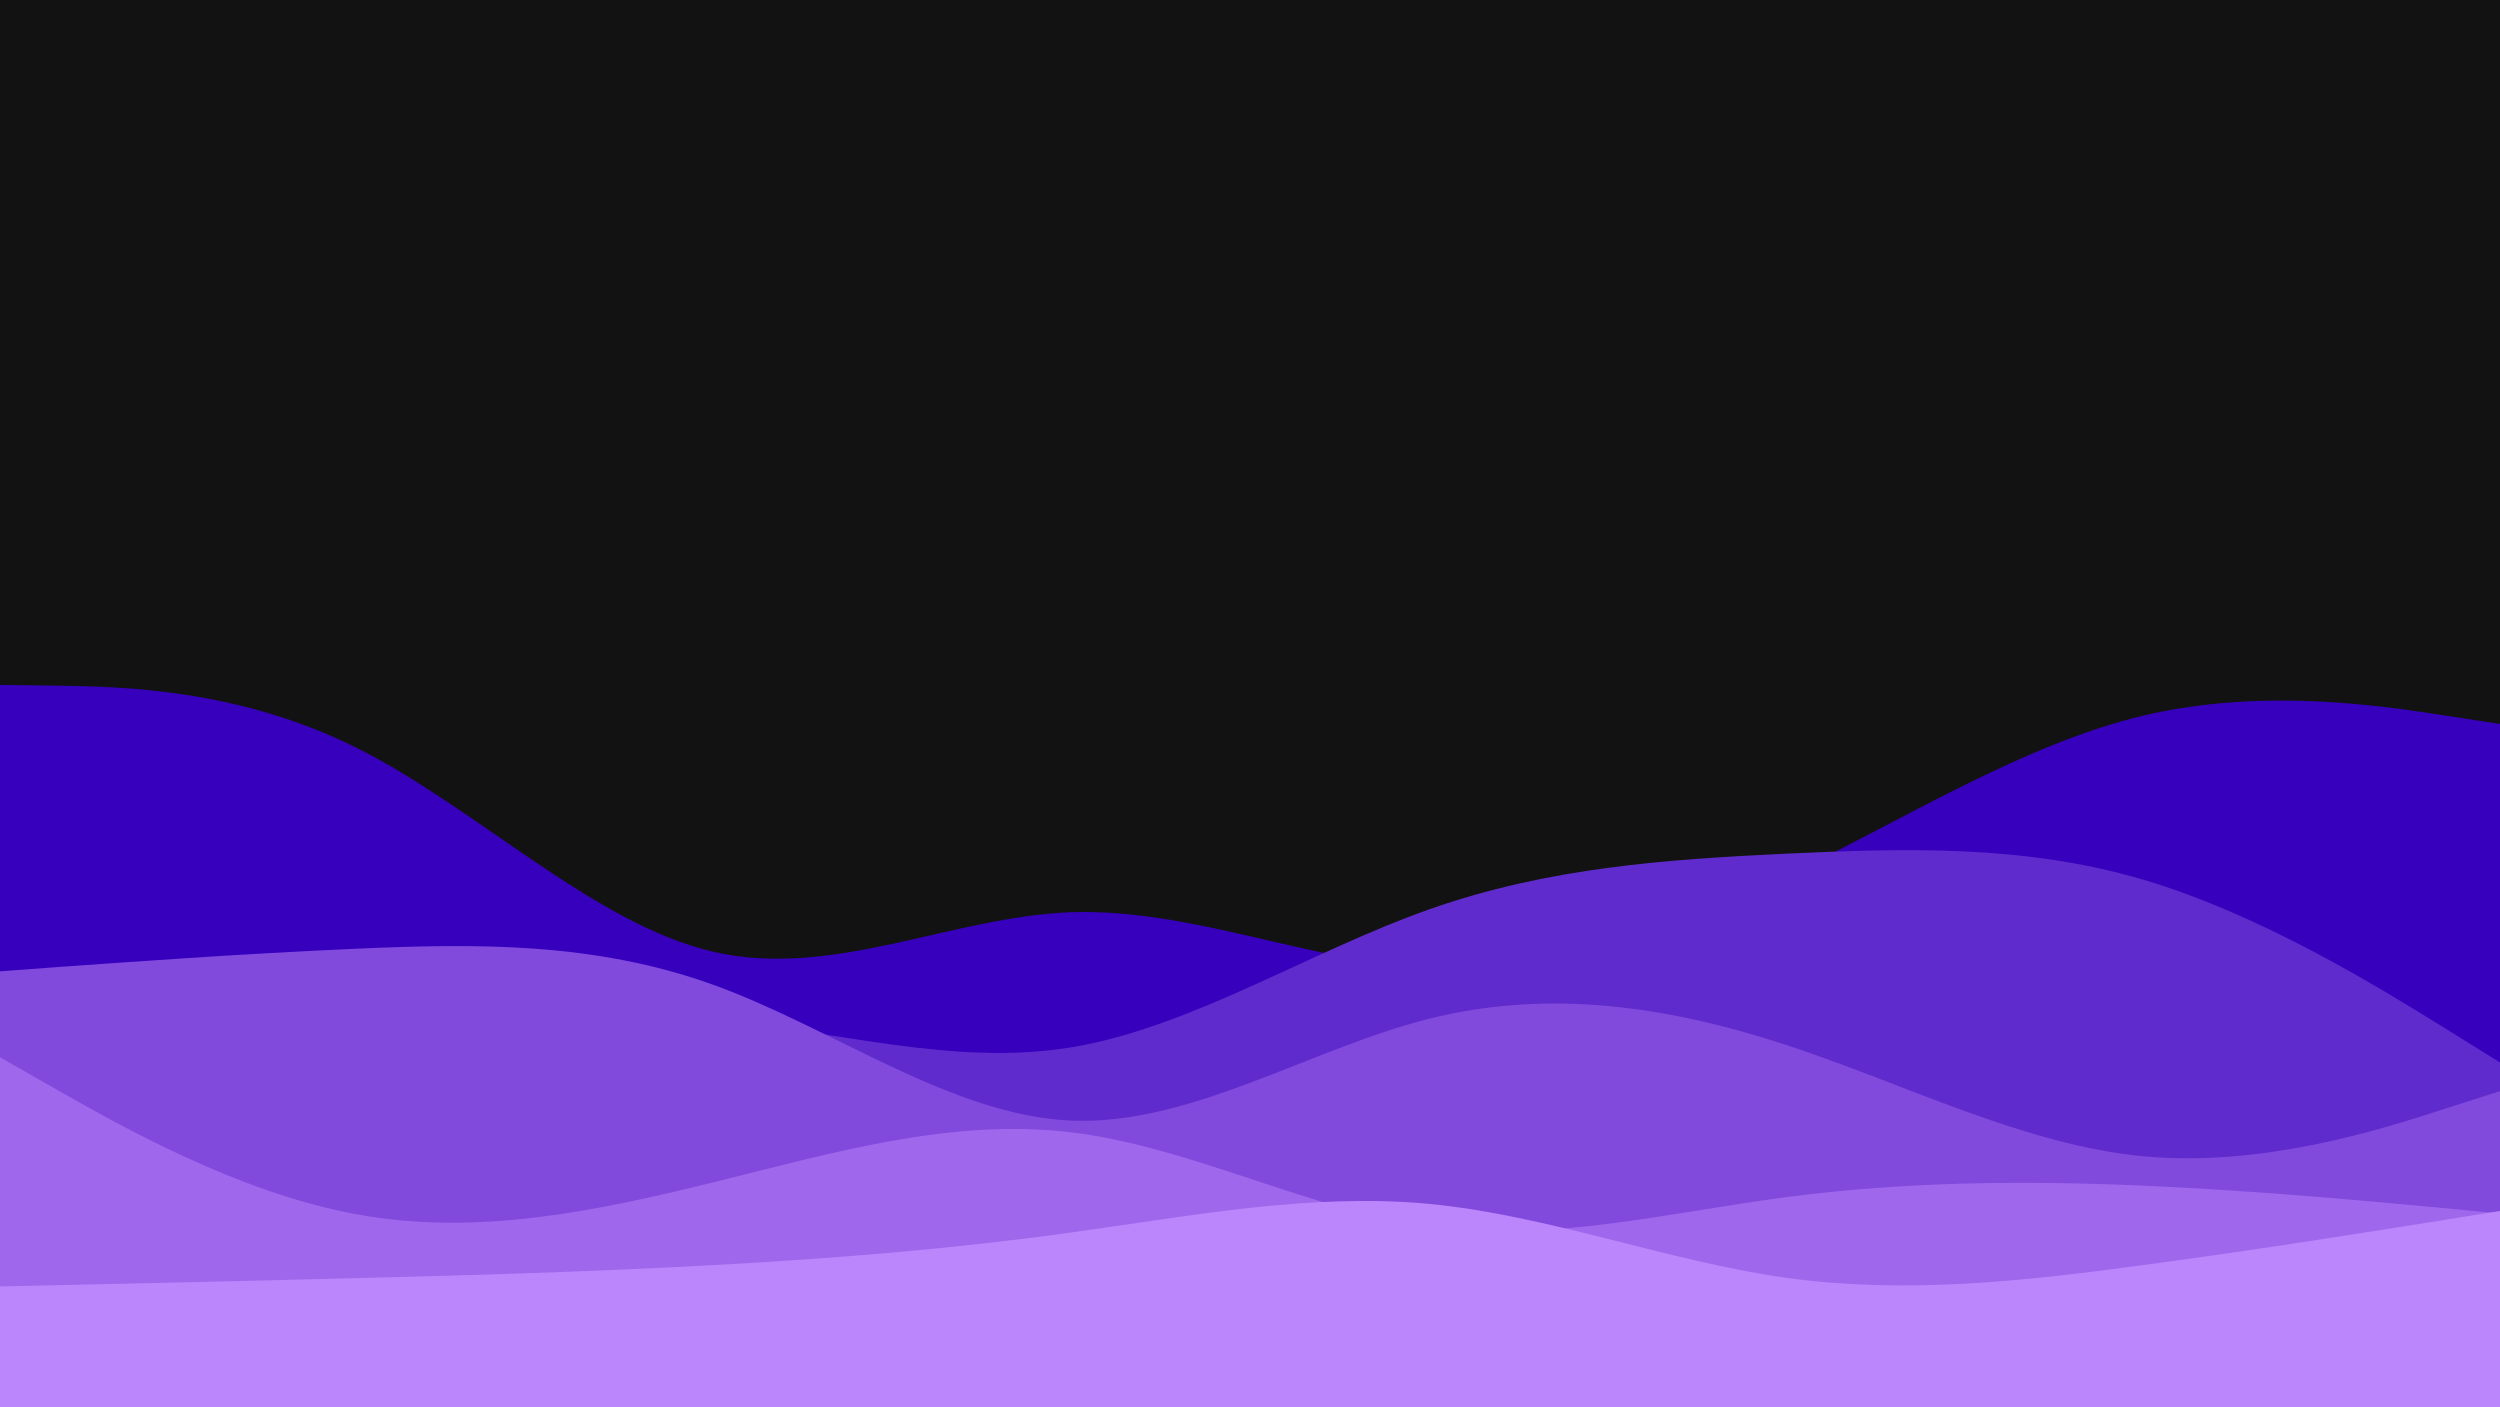
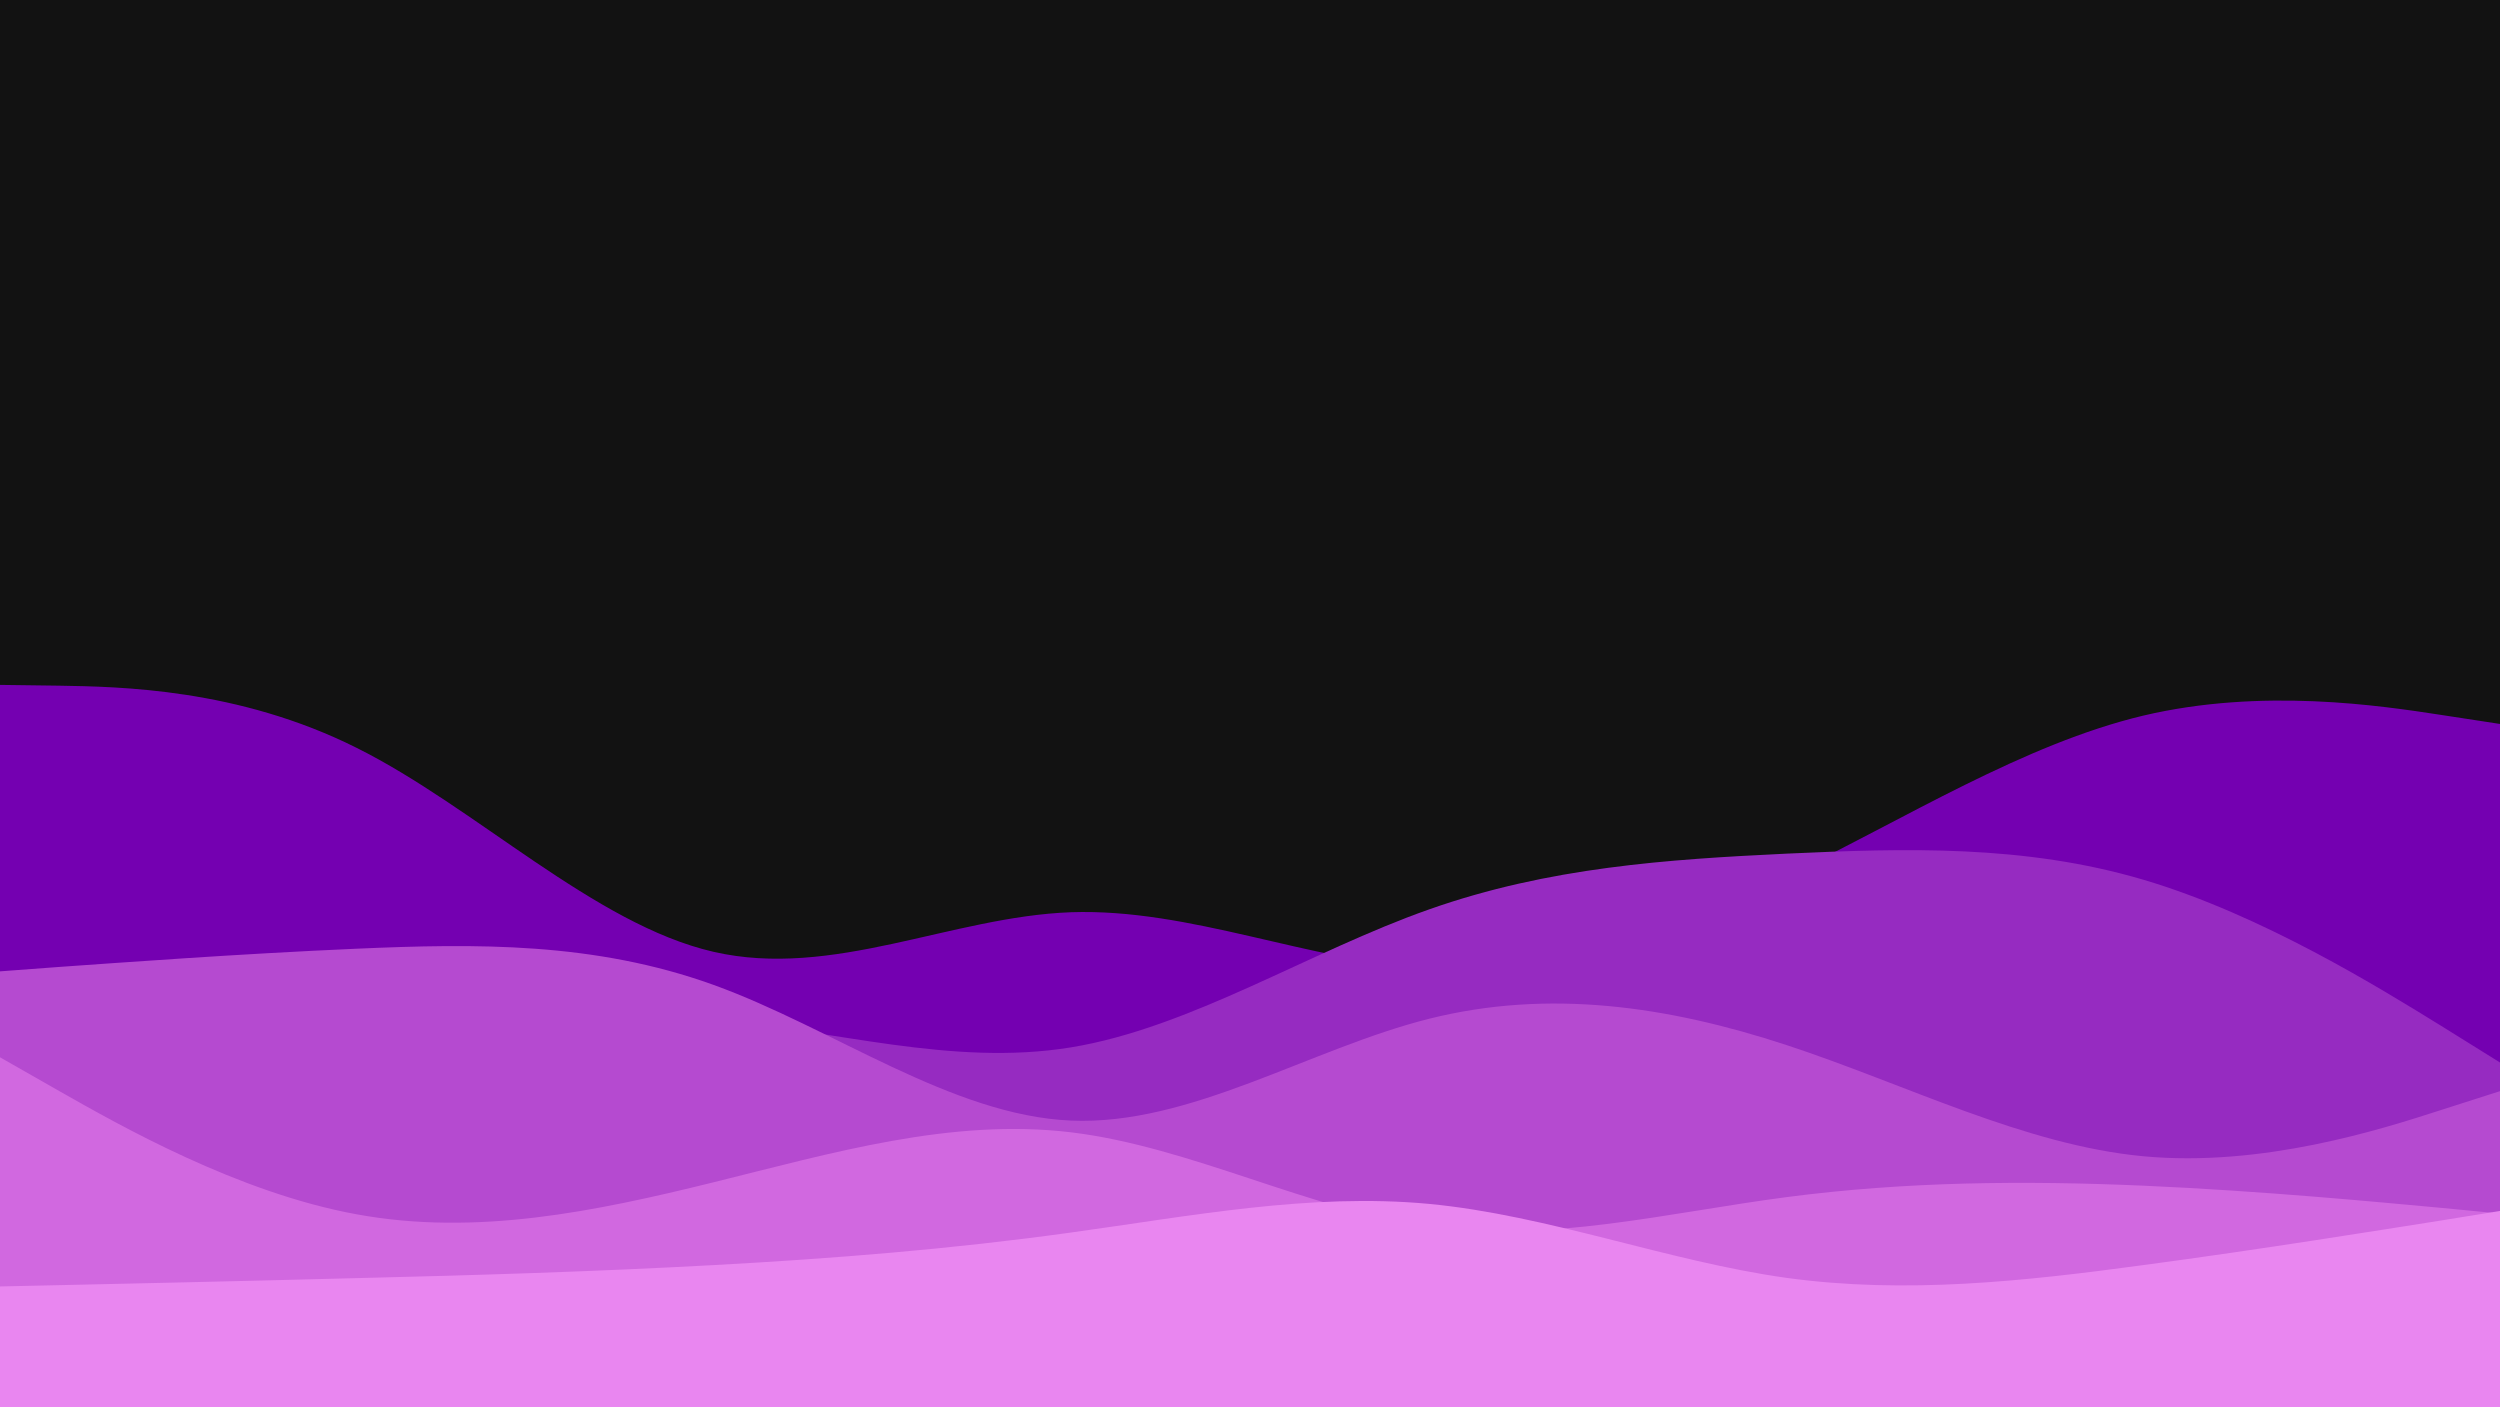
<svg xmlns="http://www.w3.org/2000/svg" id="visual" viewBox="0 0 960 540" width="960" height="540" version="1.1">
  <rect x="0" y="0" width="960" height="540" fill="#121212" />
-   <path d="M0 263L22.8 263.3C45.7 263.7 91.3 264.3 137 287.2C182.7 310 228.3 355 274 365.5C319.7 376 365.3 352 411.2 350.3C457 348.7 503 369.3 548.8 371.8C594.7 374.3 640.3 358.7 686 336.5C731.7 314.3 777.3 285.7 823 274.8C868.7 264 914.3 271 937.2 274.5L960 278L960 541L937.2 541C914.3 541 868.7 541 823 541C777.3 541 731.7 541 686 541C640.3 541 594.7 541 548.8 541C503 541 457 541 411.2 541C365.3 541 319.7 541 274 541C228.3 541 182.7 541 137 541C91.3 541 45.7 541 22.8 541L0 541Z" fill="#3700bc" />
-   <path d="M0 432L22.8 427C45.7 422 91.3 412 137 403.5C182.7 395 228.3 388 274 391.7C319.7 395.3 365.3 409.7 411.2 402.2C457 394.7 503 365.3 548.8 349.2C594.7 333 640.3 330 686 327.8C731.7 325.7 777.3 324.3 823 337.8C868.7 351.3 914.3 379.7 937.2 393.8L960 408L960 541L937.2 541C914.3 541 868.7 541 823 541C777.3 541 731.7 541 686 541C640.3 541 594.7 541 548.8 541C503 541 457 541 411.2 541C365.3 541 319.7 541 274 541C228.3 541 182.7 541 137 541C91.3 541 45.7 541 22.8 541L0 541Z" fill="#602bcc" />
-   <path d="M0 373L22.8 371.3C45.7 369.7 91.3 366.3 137 364.3C182.7 362.3 228.3 361.7 274 378.2C319.7 394.7 365.3 428.3 411.2 430.3C457 432.3 503 402.7 548.8 391.2C594.7 379.7 640.3 386.3 686 401.3C731.7 416.3 777.3 439.7 823 444C868.7 448.3 914.3 433.7 937.2 426.3L960 419L960 541L937.2 541C914.3 541 868.7 541 823 541C777.3 541 731.7 541 686 541C640.3 541 594.7 541 548.8 541C503 541 457 541 411.2 541C365.3 541 319.7 541 274 541C228.3 541 182.7 541 137 541C91.3 541 45.7 541 22.8 541L0 541Z" fill="#814adc" />
-   <path d="M0 406L22.8 419C45.7 432 91.3 458 137 466.3C182.7 474.7 228.3 465.3 274 454C319.7 442.7 365.3 429.3 411.2 434.8C457 440.3 503 464.7 548.8 471C594.7 477.3 640.3 465.7 686 459.7C731.7 453.7 777.3 453.3 823 455.3C868.7 457.3 914.3 461.7 937.2 463.8L960 466L960 541L937.2 541C914.3 541 868.7 541 823 541C777.3 541 731.7 541 686 541C640.3 541 594.7 541 548.8 541C503 541 457 541 411.2 541C365.3 541 319.7 541 274 541C228.3 541 182.7 541 137 541C91.3 541 45.7 541 22.8 541L0 541Z" fill="#9f68ec" />
-   <path d="M0 494L22.8 493.5C45.7 493 91.3 492 137 490.8C182.7 489.7 228.3 488.3 274 485.8C319.7 483.3 365.3 479.7 411.2 473.3C457 467 503 458 548.8 462.3C594.7 466.7 640.3 484.3 686 490.7C731.7 497 777.3 492 823 485.8C868.7 479.7 914.3 472.3 937.2 468.7L960 465L960 541L937.2 541C914.3 541 868.7 541 823 541C777.3 541 731.7 541 686 541C640.3 541 594.7 541 548.8 541C503 541 457 541 411.2 541C365.3 541 319.7 541 274 541C228.3 541 182.7 541 137 541C91.3 541 45.7 541 22.8 541L0 541Z" fill="#bb86fc" />
+   <path d="M0 263L22.8 263.3C45.7 263.7 91.3 264.3 137 287.2C182.7 310 228.3 355 274 365.5C319.7 376 365.3 352 411.2 350.3C457 348.7 503 369.3 548.8 371.8C594.7 374.3 640.3 358.7 686 336.5C731.7 314.3 777.3 285.7 823 274.8C868.7 264 914.3 271 937.2 274.5L960 278L960 541L937.2 541C914.3 541 868.7 541 823 541C777.3 541 731.7 541 686 541C640.3 541 594.7 541 548.8 541C503 541 457 541 411.2 541C365.3 541 319.7 541 274 541C228.3 541 182.7 541 137 541C91.3 541 45.7 541 22.8 541L0 541Z" fill="#7400B1" />
+   <path d="M0 432L22.8 427C45.7 422 91.3 412 137 403.5C182.7 395 228.3 388 274 391.7C319.7 395.3 365.3 409.7 411.2 402.2C457 394.7 503 365.3 548.8 349.2C594.7 333 640.3 330 686 327.8C731.7 325.7 777.3 324.3 823 337.8C868.7 351.3 914.3 379.7 937.2 393.8L960 408L960 541L937.2 541C914.3 541 868.7 541 823 541C777.3 541 731.7 541 686 541C640.3 541 594.7 541 548.8 541C503 541 457 541 411.2 541C365.3 541 319.7 541 274 541C228.3 541 182.7 541 137 541C91.3 541 45.7 541 22.8 541L0 541Z" fill="#962BC1" />
+   <path d="M0 373L22.8 371.3C45.7 369.7 91.3 366.3 137 364.3C182.7 362.3 228.3 361.7 274 378.2C319.7 394.7 365.3 428.3 411.2 430.3C457 432.3 503 402.7 548.8 391.2C594.7 379.7 640.3 386.3 686 401.3C731.7 416.3 777.3 439.7 823 444C868.7 448.3 914.3 433.7 937.2 426.3L960 419L960 541L937.2 541C914.3 541 868.7 541 823 541C777.3 541 731.7 541 686 541C640.3 541 594.7 541 548.8 541C503 541 457 541 411.2 541C365.3 541 319.7 541 274 541C228.3 541 182.7 541 137 541C91.3 541 45.7 541 22.8 541L0 541Z" fill="#B54AD0" />
+   <path d="M0 406L22.8 419C45.7 432 91.3 458 137 466.3C182.7 474.7 228.3 465.3 274 454C319.7 442.7 365.3 429.3 411.2 434.8C457 440.3 503 464.7 548.8 471C594.7 477.3 640.3 465.7 686 459.7C731.7 453.7 777.3 453.3 823 455.3C868.7 457.3 914.3 461.7 937.2 463.8L960 466L960 541L937.2 541C914.3 541 868.7 541 823 541C777.3 541 731.7 541 686 541C640.3 541 594.7 541 548.8 541C503 541 457 541 411.2 541C365.3 541 319.7 541 274 541C228.3 541 182.7 541 137 541C91.3 541 45.7 541 22.8 541L0 541Z" fill="#D168E0" />
+   <path d="M0 494L22.8 493.5C45.7 493 91.3 492 137 490.8C182.7 489.7 228.3 488.3 274 485.8C319.7 483.3 365.3 479.7 411.2 473.3C457 467 503 458 548.8 462.3C594.7 466.7 640.3 484.3 686 490.7C731.7 497 777.3 492 823 485.8C868.7 479.7 914.3 472.3 937.2 468.7L960 465L960 541L937.2 541C914.3 541 868.7 541 823 541C777.3 541 731.7 541 686 541C640.3 541 594.7 541 548.8 541C503 541 457 541 411.2 541C365.3 541 319.7 541 274 541C228.3 541 182.7 541 137 541C91.3 541 45.7 541 22.8 541L0 541Z" fill="#E986F0" />
</svg>
